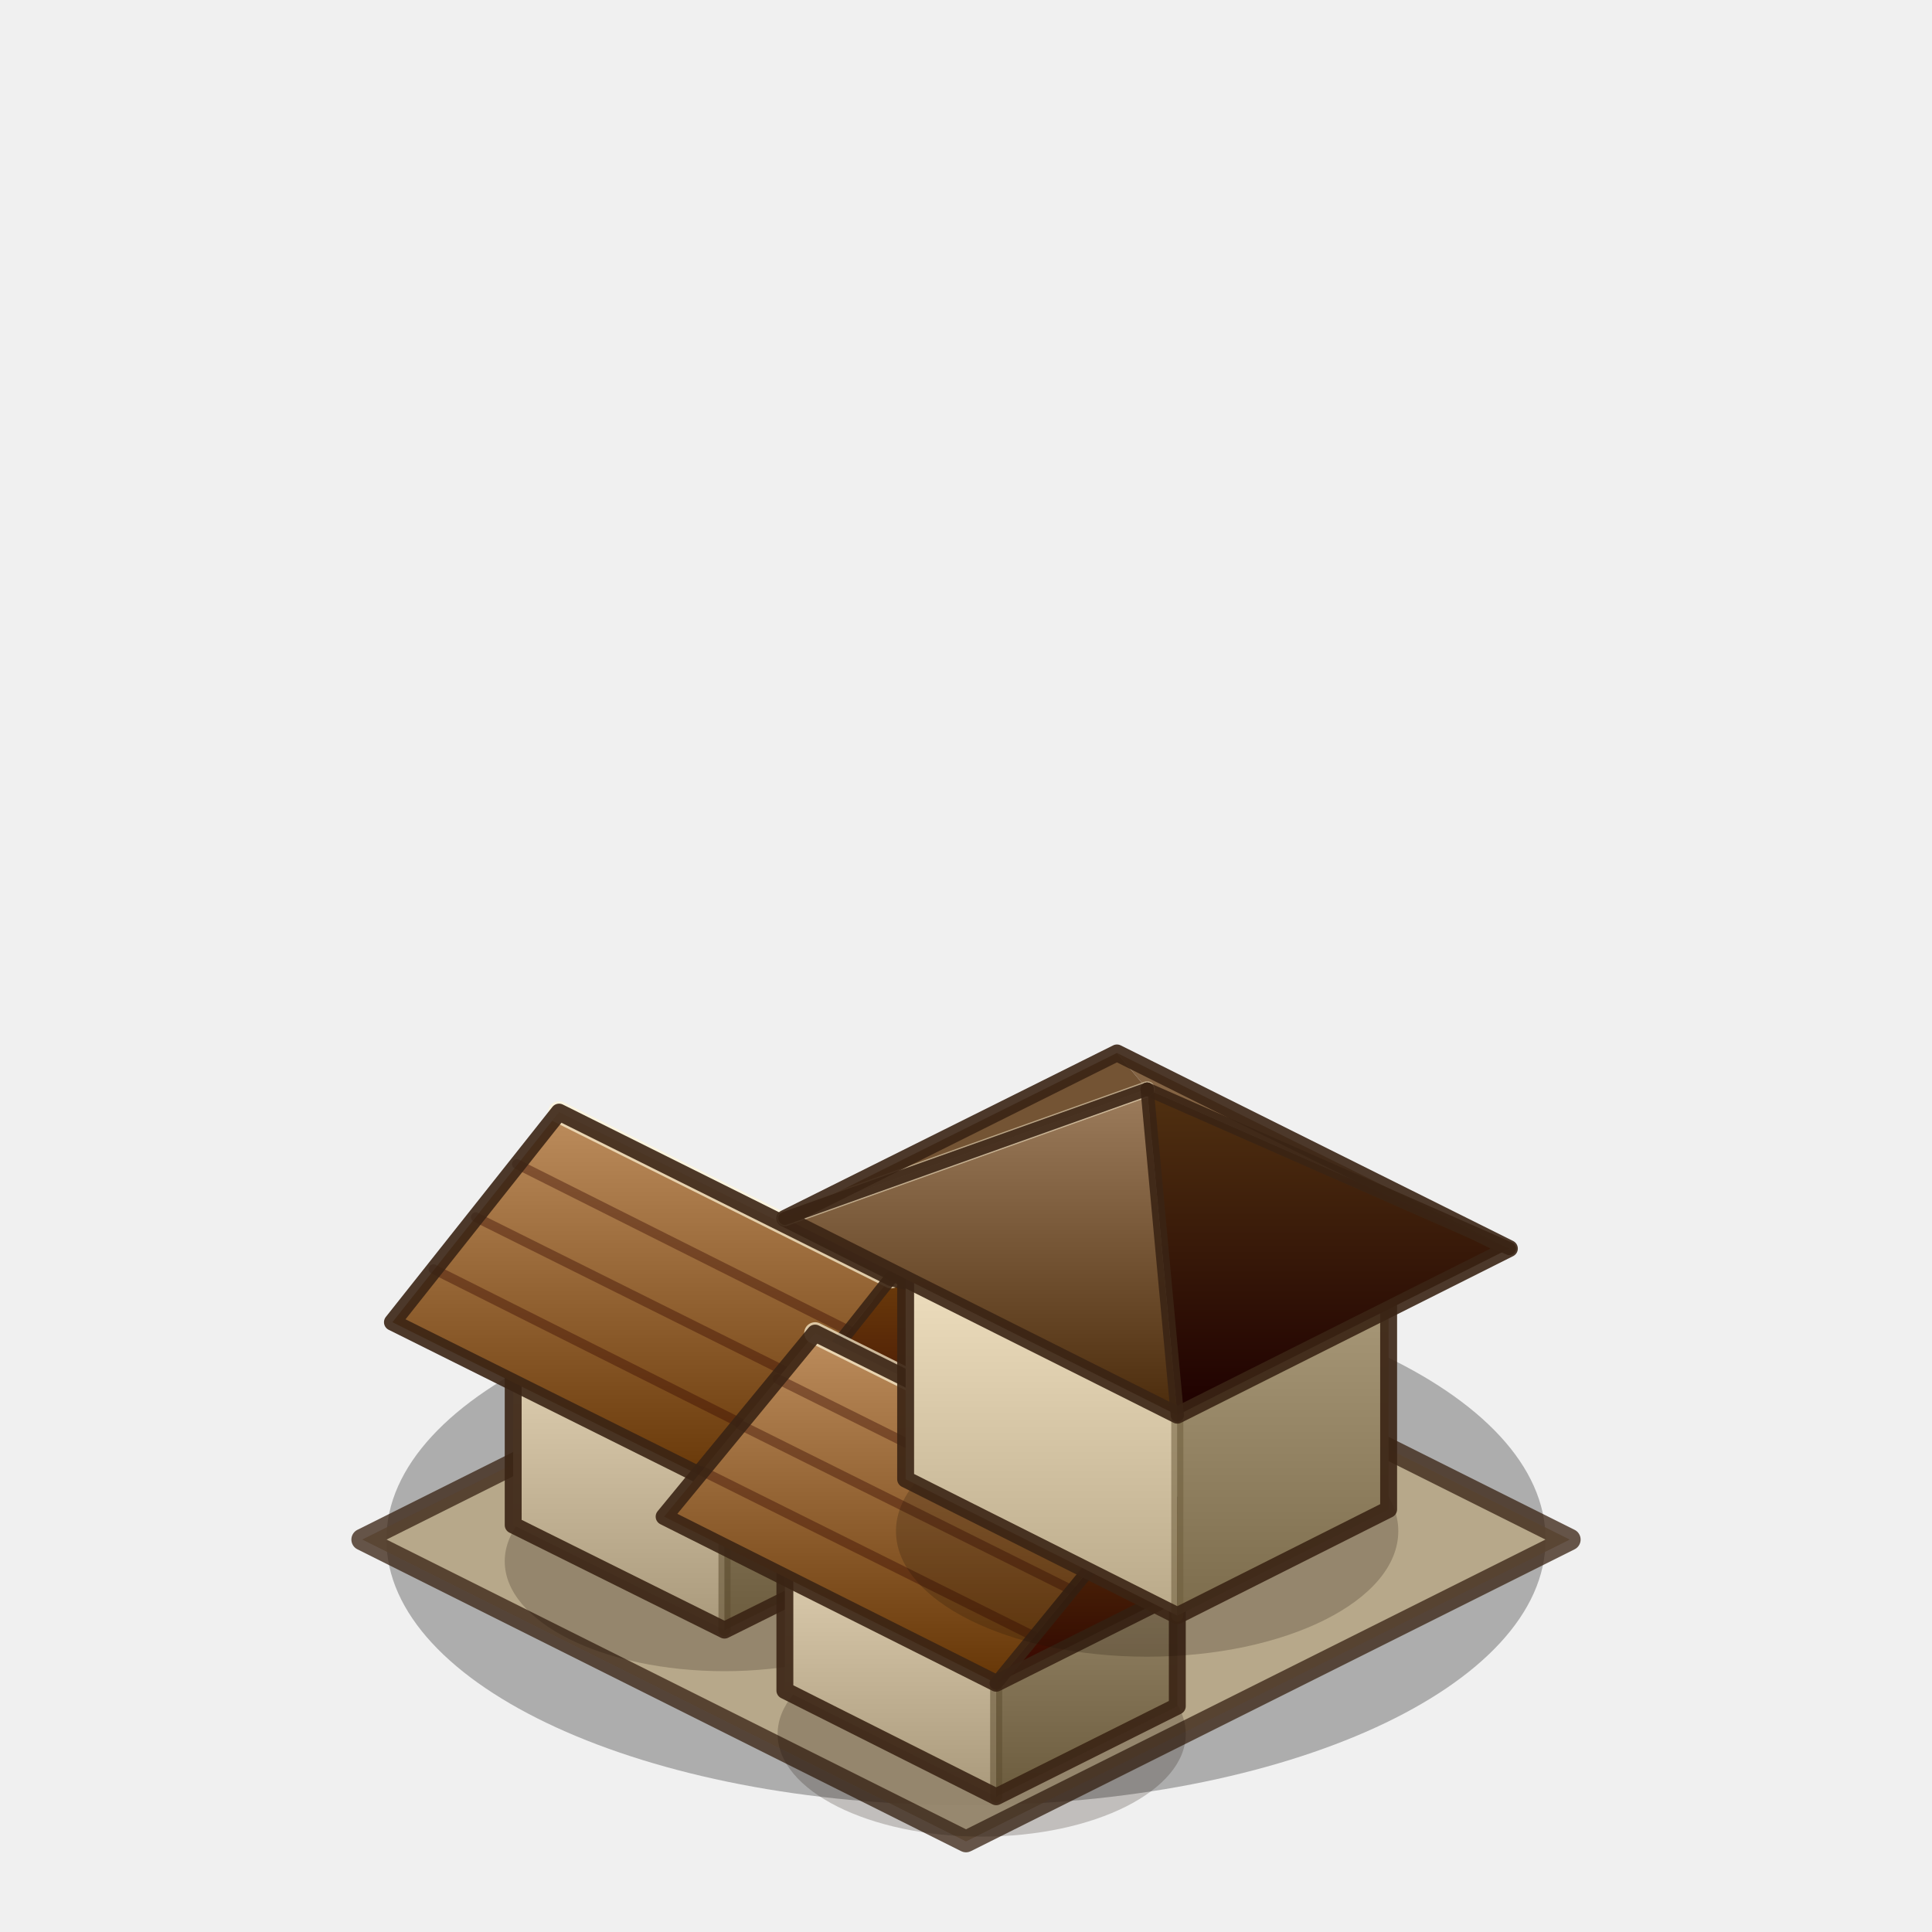
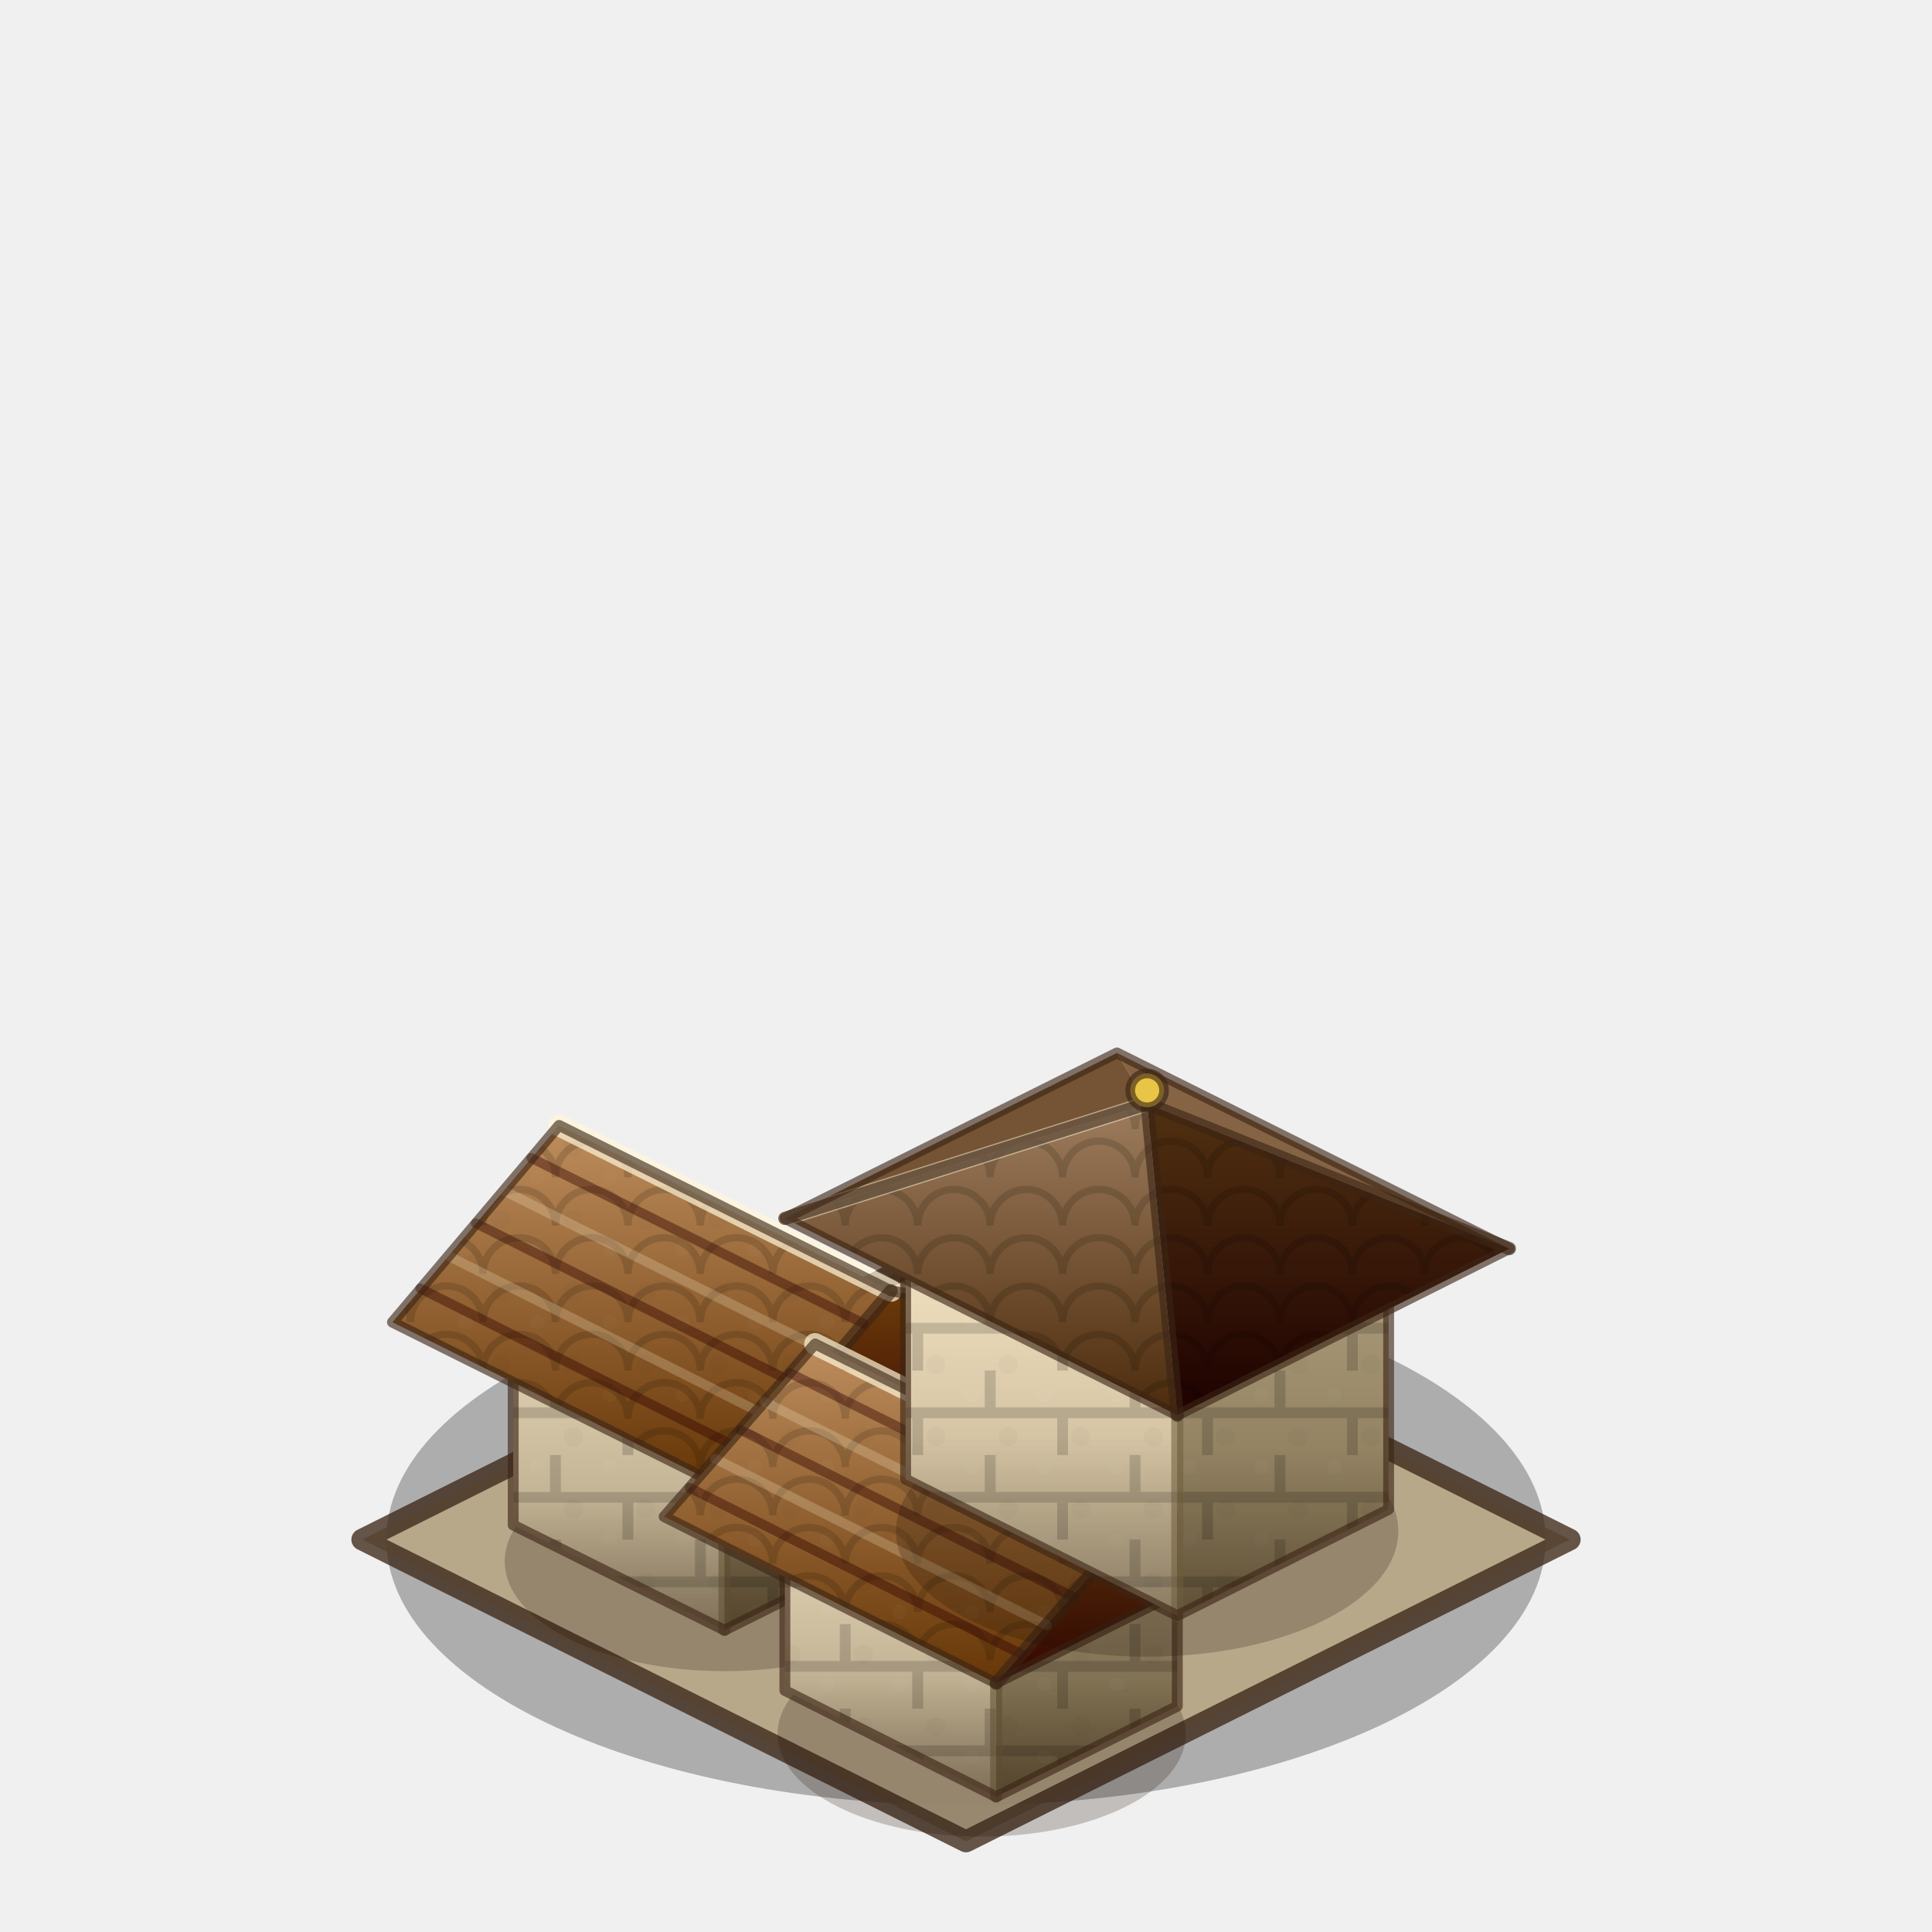
<svg xmlns="http://www.w3.org/2000/svg" viewBox="0 0 256 256" width="256" height="256">
  <defs>
    <pattern id="gtex" width="6" height="6" patternUnits="userSpaceOnUse">
      <circle cx="1.5" cy="1.5" r="0.8" fill="#000" opacity="0.18" />
      <circle cx="4.5" cy="4" r="0.6" fill="#fff" opacity="0.18" />
    </pattern>
    <pattern id="stripes" width="8" height="8" patternUnits="userSpaceOnUse" patternTransform="rotate(45)">
      <rect width="4" height="8" fill="#fff" opacity="0.35" />
    </pattern>
+     <linearGradient id="ao" x1="0" y1="0" x2="0" y2="1">
+       <stop offset="0.55" stop-color="#1a0e04" stop-opacity="0" />
+       <stop offset="1" stop-color="#1a0e04" stop-opacity="0.3" />
+     </linearGradient>
    <pattern id="stonetex" width="12" height="7" patternUnits="userSpaceOnUse">
      <path d="M0,3.5 h12 M6,0 v3.5 M0,3.5 v3.5 M12,3.5 v3.5" stroke="#000" stroke-width="0.9" fill="none" opacity="0.16" />
+     </pattern>
+     <pattern id="marbletex" width="16" height="16" patternUnits="userSpaceOnUse">
+       <path d="M0,10 q4,-3 8,0 t8,0 M-2,3 q5,2 10,-1 t8,1" stroke="#000" stroke-width="0.6" fill="none" opacity="0.08" />
+     </pattern>
+     <pattern id="sandtex" width="14" height="8" patternUnits="userSpaceOnUse">
+       <path d="M0,4 h14 M7,0 v4 M0,4 v4 M14,4 v4" stroke="#000" stroke-width="0.8" fill="none" opacity="0.13" />
+     </pattern>
+     <pattern id="hidetex" width="10" height="10" patternUnits="userSpaceOnUse">
+       <path d="M0,5 h10" stroke="#000" stroke-width="0.7" opacity="0.16" stroke-dasharray="1.5 2" />
+       <path d="M5,0 v10" stroke="#000" stroke-width="0.7" opacity="0.1" stroke-dasharray="1.5 2" />
+     </pattern>
+     <pattern id="plastertex" width="9" height="9" patternUnits="userSpaceOnUse">
+       <circle cx="2" cy="3" r="0.6" fill="#000" opacity="0.08" />
+       <circle cx="6.5" cy="7" r="0.5" fill="#fff" opacity="0.14" />
+     </pattern>
+     <pattern id="thatchtex" width="6" height="6" patternUnits="userSpaceOnUse" patternTransform="rotate(75)">
+       <path d="M0,3 h6" stroke="#000" stroke-width="0.9" opacity="0.16" />
+       <path d="M0,0.8 h6" stroke="#fff" stroke-width="0.5" opacity="0.12" />
+     </pattern>
+     <pattern id="mosaictex" width="4" height="4" patternUnits="userSpaceOnUse">
+       <rect width="2" height="2" fill="#fff" opacity="0.3" />
+       <rect x="2" y="2" width="2" height="2" fill="#000" opacity="0.14" />
+     </pattern>
+     <pattern id="tiletex" width="6" height="4" patternUnits="userSpaceOnUse">
+       <path d="M0,4 a3,3 0 0 1 6,0" stroke="#000" stroke-width="0.6" fill="none" opacity="0.14" />
    </pattern>
    <pattern id="planktex" width="12" height="5" patternUnits="userSpaceOnUse">
      <path d="M0,2.5 h12" stroke="#000" stroke-width="0.9" opacity="0.18" />
      <path d="M0,4.6 h12" stroke="#fff" stroke-width="0.6" opacity="0.12" />
    </pattern>
  </defs>
  <defs>
    <linearGradient id="g0" x1="0" y1="0" x2="0" y2="1">
      <stop offset="0" stop-color="#e7d7b9" />
      <stop offset="1" stop-color="#a9997b" />
    </linearGradient>
    <linearGradient id="g1" x1="0" y1="0" x2="0" y2="1">
      <stop offset="0" stop-color="#9f8f71" />
      <stop offset="1" stop-color="#6c5c3e" />
    </linearGradient>
    <linearGradient id="g2" x1="0" y1="0" x2="0" y2="1">
      <stop offset="0" stop-color="#6b3b0b" />
      <stop offset="1" stop-color="#330300" />
    </linearGradient>
    <linearGradient id="g3" x1="0" y1="0" x2="0" y2="1">
      <stop offset="0" stop-color="#bd8d5d" />
      <stop offset="1" stop-color="#663606" />
    </linearGradient>
    <linearGradient id="g4" x1="0" y1="0" x2="0" y2="1">
      <stop offset="0" stop-color="#f7e7c7" />
      <stop offset="1" stop-color="#b9a989" />
    </linearGradient>
    <linearGradient id="g5" x1="0" y1="0" x2="0" y2="1">
      <stop offset="0" stop-color="#af9f7f" />
      <stop offset="1" stop-color="#7c6c4c" />
    </linearGradient>
    <linearGradient id="g6" x1="0" y1="0" x2="0" y2="1">
      <stop offset="0" stop-color="#513111" />
      <stop offset="1" stop-color="#1e0000" />
    </linearGradient>
    <linearGradient id="g7" x1="0" y1="0" x2="0" y2="1">
      <stop offset="0" stop-color="#9d7d5d" />
      <stop offset="1" stop-color="#4b2b0b" />
    </linearGradient>
  </defs>
  <g transform="translate(-32,92) scale(1.6)">
    <ellipse cx="100" cy="70" rx="48" ry="22" fill="#000" opacity="0.28" />
    <polygon points="100,45 150,70 100,95 50,70" fill="#b8a888" opacity="0.95" stroke="#3a2414" stroke-width="1.8" stroke-opacity="0.8" stroke-linejoin="round" stroke-linecap="round" />
    <ellipse cx="80" cy="71.8" rx="18.2" ry="9.1" fill="#1a0e04" opacity="0.22" />
    <polygon points="62.5,68.8 80,77.5 80,60.7 62.5,52" fill="url(#g0)" />
    <polygon points="80,77.5 97.5,68.8 97.5,52 80,60.7" fill="url(#g1)" />
    <polygon points="80,43.2 97.5,52 80,60.7 62.5,52" fill="#ffffe1" />
+     <polygon points="62.5,68.8 80,77.5 80,60.7 62.5,52" fill="url(#stonetex)" />
+     <polygon points="80,77.5 97.5,68.8 97.5,52 80,60.7" fill="url(#stonetex)" />
+     <polygon points="62.5,68.8 80,77.5 80,60.7 62.5,52" fill="url(#gtex)" opacity="0.14" />
+     <polygon points="80,77.5 97.5,68.8 97.5,52 80,60.7" fill="url(#gtex)" opacity="0.14" />
+     <polygon points="62.5,68.8 80,77.5 80,60.7 62.5,52" fill="url(#ao)" />
+     <polygon points="80,77.5 97.5,68.8 97.5,52 80,60.7" fill="url(#ao)" />
    <line x1="80" y1="77.5" x2="80" y2="60.7" stroke="#5d4d2f" stroke-width="1" stroke-linecap="round" opacity="0.55" />
    <polyline points="62.5,52 80,60.7 97.5,52" fill="none" stroke="#fff6d8" stroke-width="1.3" opacity="0.55" />
-     <polygon points="62.5,68.8 80,77.5 97.5,68.8 97.5,52 80,43.2 62.5,52" fill="none" stroke="#3a2414" stroke-width="1.4" stroke-opacity="0.9" stroke-linejoin="round" stroke-linecap="round" />
-     <polygon points="80,65.7 107.5,52 93.8,48.3" fill="url(#g2)" />
-     <polygon points="52.5,52 80,65.7 93.8,48.3 66.3,34.6" fill="url(#g3)" />
-     <line x1="55.9" y1="47.6" x2="83.4" y2="61.4" stroke="#380800" stroke-width="0.8" stroke-linecap="round" opacity="0.4" />
-     <line x1="59.4" y1="43.3" x2="86.9" y2="57" stroke="#380800" stroke-width="0.8" stroke-linecap="round" opacity="0.4" />
-     <line x1="62.8" y1="38.9" x2="90.3" y2="52.7" stroke="#380800" stroke-width="0.8" stroke-linecap="round" opacity="0.4" />
-     <line x1="66.3" y1="34.6" x2="93.8" y2="48.3" stroke="#fff6d8" stroke-width="1.8" stroke-linecap="round" opacity="0.7" />
-     <polygon points="52.5,52 80,65.7 107.5,52 93.8,48.3 66.3,34.6" fill="none" stroke="#3a2414" stroke-width="1.4" stroke-opacity="0.9" stroke-linejoin="round" stroke-linecap="round" />
-     <line x1="80" y1="65.7" x2="93.8" y2="48.3" stroke="#3a2414" stroke-width="1.1" stroke-linecap="round" opacity="0.9" />
+     <polygon points="62.5,68.8 80,77.5 97.5,68.8 97.5,52 80,43.2 62.5,52" fill="none" stroke="#3a2414" stroke-width="0.9" stroke-opacity="0.62" stroke-linejoin="round" stroke-linecap="round" />
+     <polygon points="80,65.7 107.5,52 93.8,49.4" fill="url(#g2)" />
+     <polygon points="52.5,52 80,65.7 93.8,49.4 66.3,35.7" fill="url(#g3)" />
+     <polygon points="52.5,52 80,65.7 93.8,49.4 66.3,35.7" fill="url(#gtex)" opacity="0.12" />
+     <polygon points="52.5,52 80,65.7 93.8,49.4 66.3,35.7" fill="url(#tiletex)" />
+     <line x1="54.8" y1="49.2" x2="82.3" y2="63" stroke="#330300" stroke-width="0.8" stroke-linecap="round" opacity="0.42" />
+     <line x1="57.1" y1="46.5" x2="84.6" y2="60.3" stroke="#fff6d8" stroke-width="0.8" stroke-linecap="round" opacity="0.22" />
+     <line x1="59.4" y1="43.8" x2="86.9" y2="57.6" stroke="#330300" stroke-width="0.8" stroke-linecap="round" opacity="0.42" />
+     <line x1="61.7" y1="41.1" x2="89.2" y2="54.8" stroke="#fff6d8" stroke-width="0.8" stroke-linecap="round" opacity="0.22" />
+     <line x1="64" y1="38.4" x2="91.5" y2="52.1" stroke="#330300" stroke-width="0.8" stroke-linecap="round" opacity="0.42" />
+     <line x1="66.3" y1="35.7" x2="93.8" y2="49.4" stroke="#fff6d8" stroke-width="1.8" stroke-linecap="round" opacity="0.7" />
+     <polygon points="52.5,52 80,65.7 107.5,52 93.8,49.4 66.3,35.7" fill="none" stroke="#3a2414" stroke-width="0.9" stroke-opacity="0.62" stroke-linejoin="round" stroke-linecap="round" />
+     <line x1="80" y1="65.7" x2="93.8" y2="49.4" stroke="#3a2414" stroke-width="1.1" stroke-linecap="round" opacity="0.62" />
    <ellipse cx="101.3" cy="86.1" rx="16.9" ry="8.5" fill="#1a0e04" opacity="0.22" />
    <polygon points="85,82.5 102.5,91.3 102.5,76.9 85,68.1" fill="url(#g0)" />
    <polygon points="102.5,91.3 117.5,83.8 117.5,69.4 102.5,76.9" fill="url(#g1)" />
    <polygon points="100,60.6 117.5,69.4 102.5,76.9 85,68.1" fill="#ffffe1" />
+     <polygon points="85,82.5 102.5,91.3 102.5,76.9 85,68.1" fill="url(#stonetex)" />
+     <polygon points="102.5,91.3 117.5,83.8 117.5,69.4 102.5,76.9" fill="url(#stonetex)" />
+     <polygon points="85,82.5 102.5,91.3 102.5,76.9 85,68.1" fill="url(#gtex)" opacity="0.14" />
+     <polygon points="102.5,91.3 117.5,83.8 117.5,69.4 102.5,76.9" fill="url(#gtex)" opacity="0.14" />
+     <polygon points="85,82.5 102.5,91.3 102.5,76.9 85,68.1" fill="url(#ao)" />
+     <polygon points="102.5,91.3 117.5,83.8 117.5,69.4 102.5,76.9" fill="url(#ao)" />
    <line x1="102.5" y1="91.3" x2="102.5" y2="76.9" stroke="#5d4d2f" stroke-width="1" stroke-linecap="round" opacity="0.55" />
    <polyline points="85,68.1 102.5,76.9 117.5,69.4" fill="none" stroke="#fff6d8" stroke-width="1.3" opacity="0.55" />
-     <polygon points="85,82.5 102.5,91.3 117.5,83.8 117.5,69.4 100,60.6 85,68.1" fill="none" stroke="#3a2414" stroke-width="1.4" stroke-opacity="0.9" stroke-linejoin="round" stroke-linecap="round" />
-     <polygon points="102.5,81.9 127.5,69.4 115,66.6" fill="url(#g2)" />
-     <polygon points="75,68.1 102.5,81.9 115,66.6 87.5,52.9" fill="url(#g3)" />
-     <line x1="78.1" y1="64.3" x2="105.6" y2="78" stroke="#380800" stroke-width="0.8" stroke-linecap="round" opacity="0.4" />
-     <line x1="81.3" y1="60.5" x2="108.8" y2="74.2" stroke="#380800" stroke-width="0.8" stroke-linecap="round" opacity="0.4" />
-     <line x1="84.4" y1="56.7" x2="111.9" y2="70.4" stroke="#380800" stroke-width="0.8" stroke-linecap="round" opacity="0.4" />
-     <line x1="87.5" y1="52.9" x2="115" y2="66.6" stroke="#fff6d8" stroke-width="1.8" stroke-linecap="round" opacity="0.7" />
-     <polygon points="75,68.1 102.5,81.9 127.5,69.4 115,66.6 87.5,52.9" fill="none" stroke="#3a2414" stroke-width="1.4" stroke-opacity="0.9" stroke-linejoin="round" stroke-linecap="round" />
-     <line x1="102.5" y1="81.9" x2="115" y2="66.6" stroke="#3a2414" stroke-width="1.1" stroke-linecap="round" opacity="0.9" />
+     <polygon points="85,82.5 102.5,91.3 117.5,83.8 117.5,69.4 100,60.6 85,68.1" fill="none" stroke="#3a2414" stroke-width="0.9" stroke-opacity="0.62" stroke-linejoin="round" stroke-linecap="round" />
+     <polygon points="102.5,81.9 127.5,69.4 115,67.5" fill="url(#g2)" />
+     <polygon points="75,68.1 102.5,81.9 115,67.5 87.5,53.8" fill="url(#g3)" />
+     <polygon points="75,68.1 102.5,81.9 115,67.5 87.5,53.8" fill="url(#gtex)" opacity="0.12" />
+     <polygon points="75,68.1 102.5,81.9 115,67.5 87.5,53.8" fill="url(#tiletex)" />
+     <line x1="77.1" y1="65.7" x2="104.6" y2="79.5" stroke="#330300" stroke-width="0.8" stroke-linecap="round" opacity="0.42" />
+     <line x1="79.2" y1="63.3" x2="106.7" y2="77.1" stroke="#fff6d8" stroke-width="0.8" stroke-linecap="round" opacity="0.22" />
+     <line x1="81.3" y1="60.9" x2="108.8" y2="74.7" stroke="#330300" stroke-width="0.8" stroke-linecap="round" opacity="0.42" />
+     <line x1="83.3" y1="58.6" x2="110.8" y2="72.3" stroke="#fff6d8" stroke-width="0.8" stroke-linecap="round" opacity="0.22" />
+     <line x1="85.4" y1="56.2" x2="112.9" y2="69.9" stroke="#330300" stroke-width="0.8" stroke-linecap="round" opacity="0.42" />
+     <line x1="87.5" y1="53.8" x2="115" y2="67.5" stroke="#fff6d8" stroke-width="1.8" stroke-linecap="round" opacity="0.7" />
+     <polygon points="75,68.1 102.5,81.9 127.5,69.4 115,67.5 87.5,53.8" fill="none" stroke="#3a2414" stroke-width="0.9" stroke-opacity="0.62" stroke-linejoin="round" stroke-linecap="round" />
+     <line x1="102.5" y1="81.9" x2="115" y2="67.5" stroke="#3a2414" stroke-width="1.1" stroke-linecap="round" opacity="0.62" />
    <ellipse cx="115" cy="69.3" rx="20.8" ry="10.4" fill="#1a0e04" opacity="0.22" />
    <polygon points="95,65 117.5,76.3 117.5,54.7 95,43.4" fill="url(#g4)" />
    <polygon points="117.5,76.3 135,67.5 135,45.9 117.5,54.7" fill="url(#g5)" />
    <polygon points="112.5,34.7 135,45.9 117.5,54.7 95,43.4" fill="#ffffef" />
+     <polygon points="95,65 117.5,76.3 117.5,54.7 95,43.4" fill="url(#stonetex)" />
+     <polygon points="117.5,76.3 135,67.5 135,45.9 117.5,54.7" fill="url(#stonetex)" />
+     <polygon points="95,65 117.5,76.3 117.5,54.7 95,43.4" fill="url(#gtex)" opacity="0.14" />
+     <polygon points="117.5,76.3 135,67.5 135,45.9 117.5,54.7" fill="url(#gtex)" opacity="0.14" />
+     <polygon points="95,65 117.5,76.3 117.5,54.7 95,43.4" fill="url(#ao)" />
+     <polygon points="117.5,76.3 135,67.5 135,45.9 117.5,54.7" fill="url(#ao)" />
    <line x1="117.5" y1="76.3" x2="117.5" y2="54.7" stroke="#6d5d3d" stroke-width="1" stroke-linecap="round" opacity="0.55" />
    <polyline points="95,43.4 117.5,54.7 135,45.9" fill="none" stroke="#fff6d8" stroke-width="1.3" opacity="0.55" />
-     <polygon points="95,65 117.5,76.3 135,67.5 135,45.9 112.5,34.7 95,43.4" fill="none" stroke="#3a2414" stroke-width="1.4" stroke-opacity="0.9" stroke-linejoin="round" stroke-linecap="round" />
-     <polygon points="112.5,29.7 145,45.9 115,32.7" fill="#846444" />
-     <polygon points="85,43.4 112.5,29.7 115,32.7" fill="#745434" />
-     <polygon points="117.5,59.7 145,45.9 115,32.7" fill="url(#g6)" />
-     <polygon points="85,43.4 117.5,59.7 115,32.7" fill="url(#g7)" />
-     <line x1="85" y1="43.4" x2="115" y2="32.7" stroke="#fff6d8" stroke-width="1.3" stroke-linecap="round" opacity="0.5" />
-     <polygon points="85,43.4 117.5,59.7 145,45.9 112.5,29.7" fill="none" stroke="#3a2414" stroke-width="1.4" stroke-opacity="0.9" stroke-linejoin="round" stroke-linecap="round" />
-     <line x1="85" y1="43.4" x2="115" y2="32.7" stroke="#3a2414" stroke-width="1.1" stroke-linecap="round" opacity="0.9" />
-     <line x1="117.5" y1="59.7" x2="115" y2="32.7" stroke="#3a2414" stroke-width="1.1" stroke-linecap="round" opacity="0.9" />
-     <line x1="145" y1="45.9" x2="115" y2="32.7" stroke="#3a2414" stroke-width="1.1" stroke-linecap="round" opacity="0.9" />
+     <polygon points="95,65 117.5,76.3 135,67.5 135,45.9 112.5,34.7 95,43.4" fill="none" stroke="#3a2414" stroke-width="0.9" stroke-opacity="0.62" stroke-linejoin="round" stroke-linecap="round" />
+     <polygon points="112.5,29.7 145,45.9 115,33.9" fill="#846444" />
+     <polygon points="85,43.4 112.5,29.7 115,33.9" fill="#745434" />
+     <polygon points="117.5,59.7 145,45.9 115,33.9" fill="url(#g6)" />
+     <polygon points="85,43.4 117.5,59.7 115,33.9" fill="url(#g7)" />
+     <polygon points="85,43.4 117.5,59.7 115,33.9" fill="url(#tiletex)" />
+     <polygon points="117.5,59.7 145,45.9 115,33.9" fill="url(#tiletex)" />
+     <line x1="85" y1="43.4" x2="115" y2="33.9" stroke="#fff6d8" stroke-width="1.3" stroke-linecap="round" opacity="0.5" />
+     <polygon points="85,43.4 117.5,59.7 145,45.9 112.5,29.7" fill="none" stroke="#3a2414" stroke-width="0.9" stroke-opacity="0.62" stroke-linejoin="round" stroke-linecap="round" />
+     <line x1="85" y1="43.4" x2="115" y2="33.9" stroke="#3a2414" stroke-width="1.1" stroke-linecap="round" opacity="0.62" />
+     <line x1="117.5" y1="59.7" x2="115" y2="33.9" stroke="#3a2414" stroke-width="1.1" stroke-linecap="round" opacity="0.62" />
+     <line x1="145" y1="45.9" x2="115" y2="33.9" stroke="#3a2414" stroke-width="1.1" stroke-linecap="round" opacity="0.62" />
+     <circle cx="115" cy="32.8" r="1.4" fill="#e8c547" stroke="#3a2414" stroke-width="0.8" stroke-opacity="0.62" stroke-linejoin="round" stroke-linecap="round" />
  </g>
</svg>
